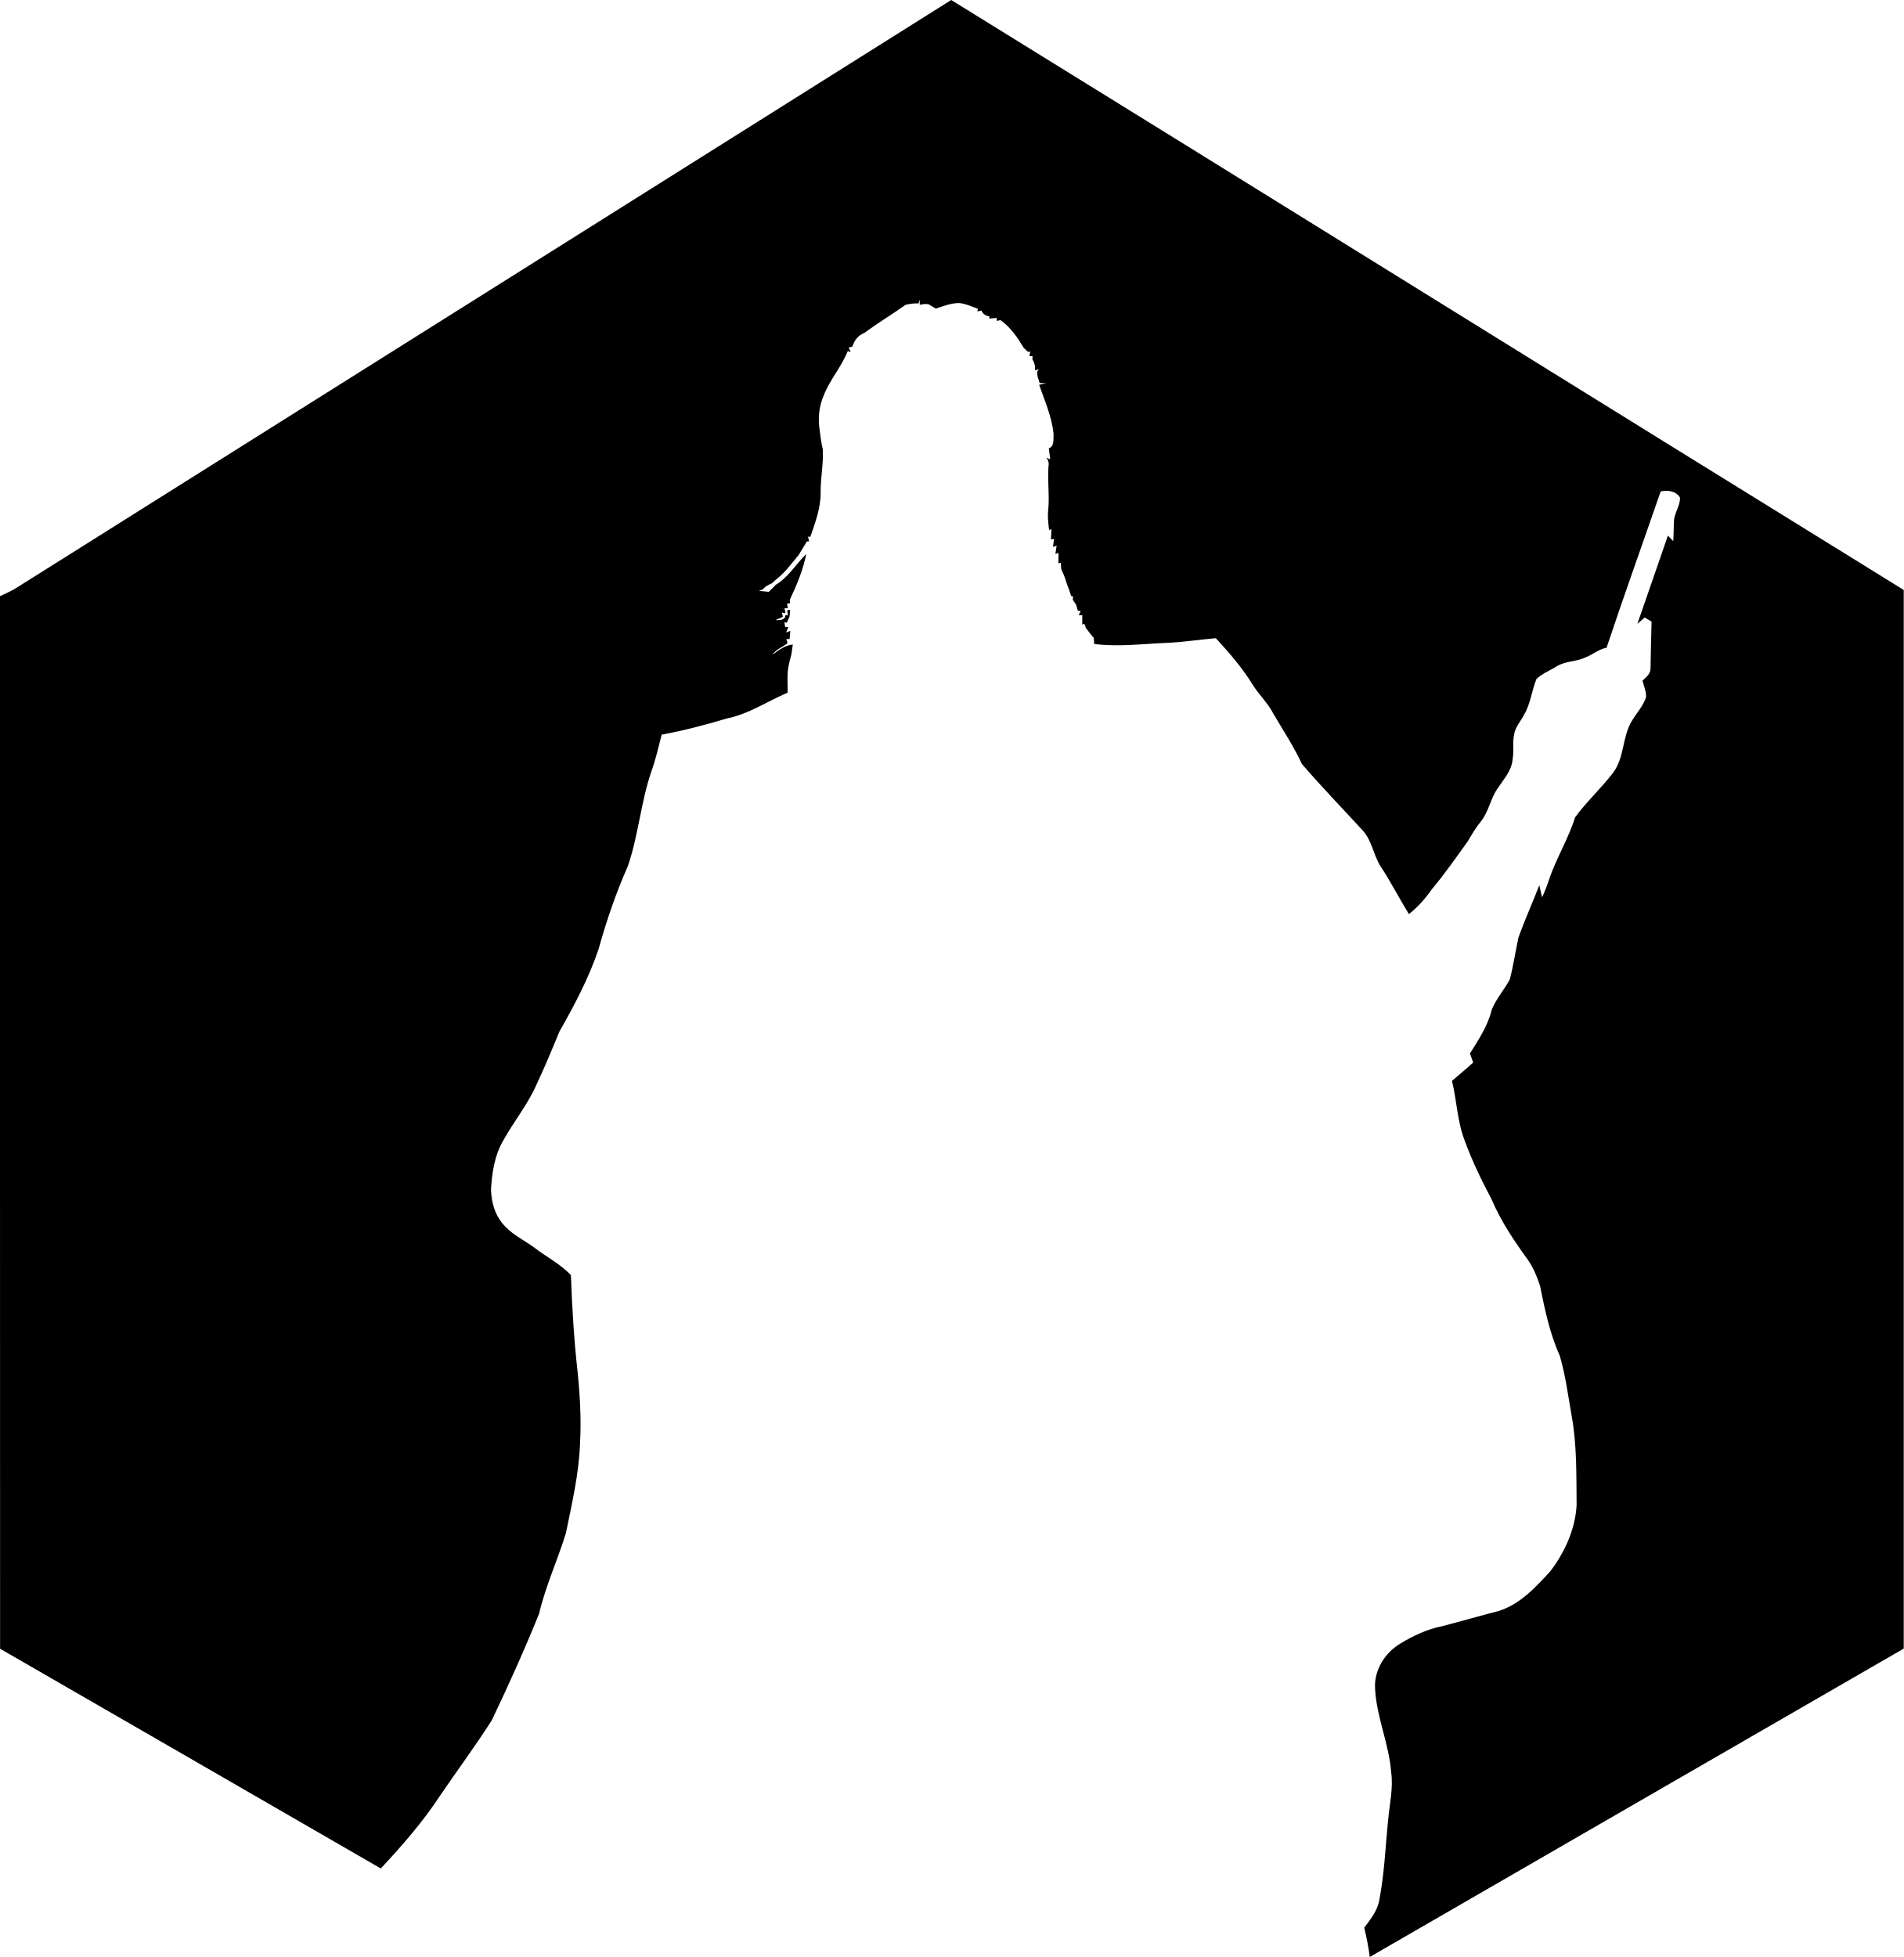
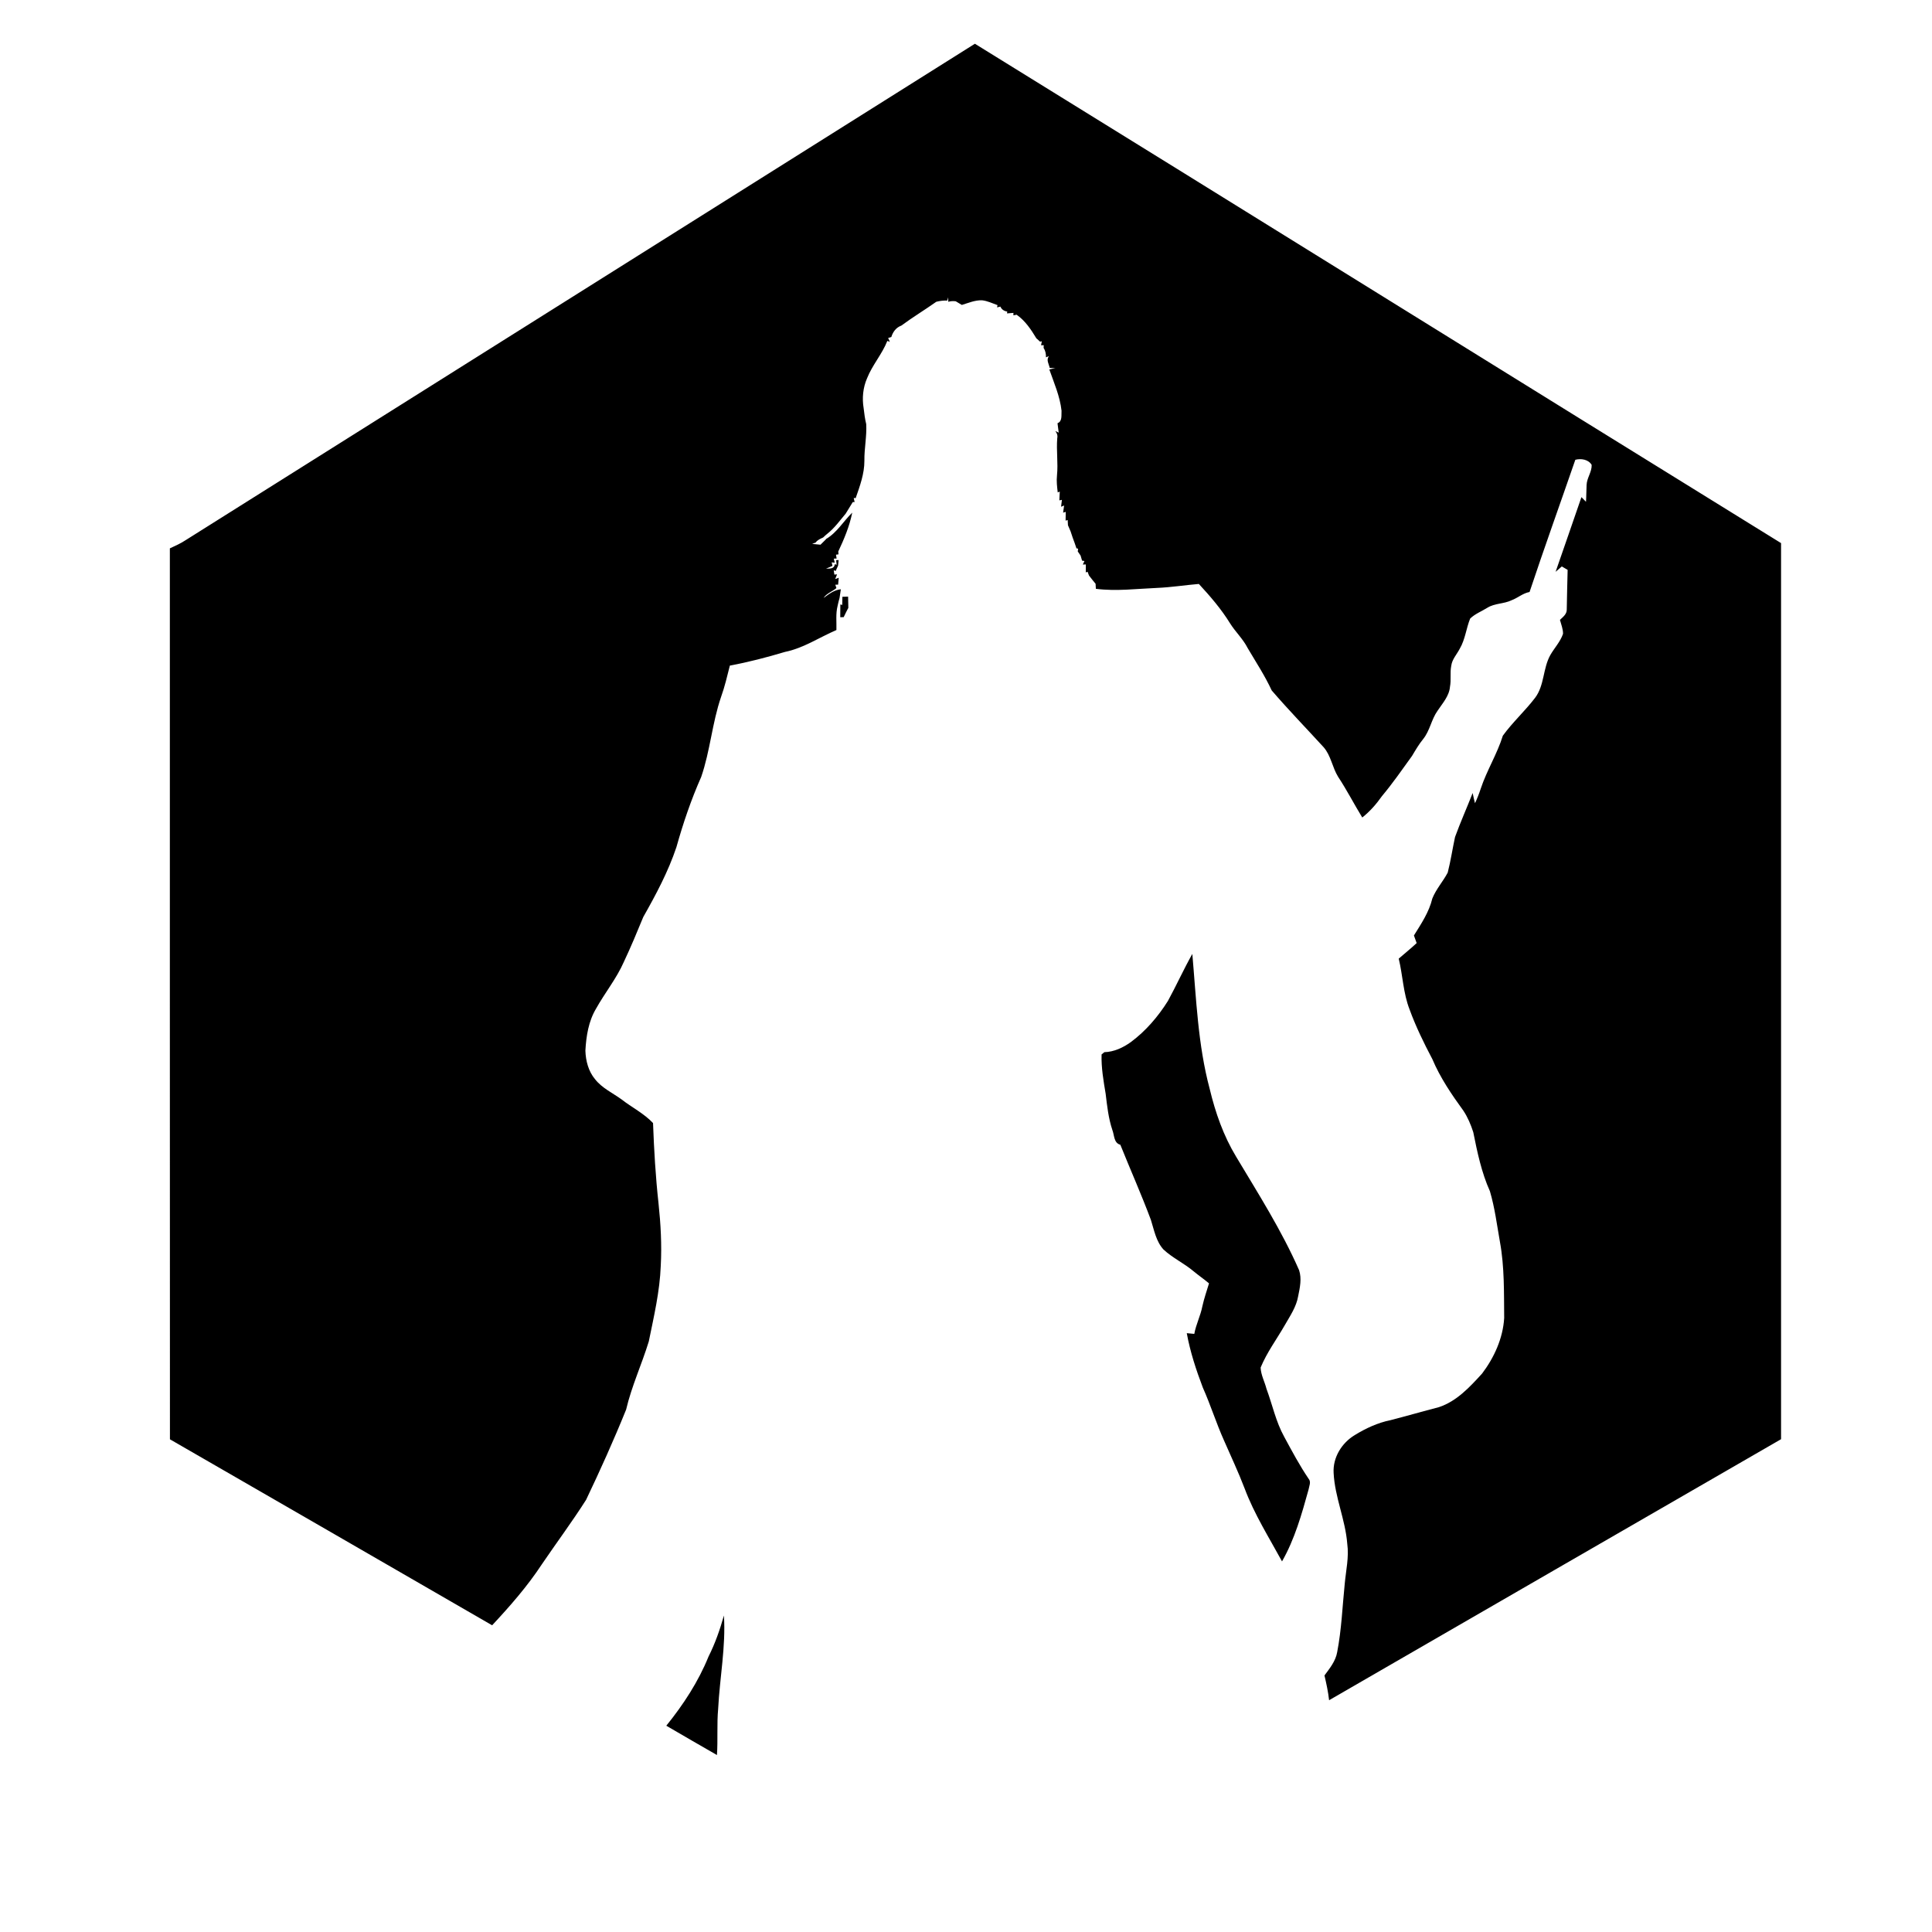
- <svg xmlns="http://www.w3.org/2000/svg" width="66.717" height="68.591" viewBox="0 0 66.717 68.591">
-   <path fill-rule="evenodd" d="M0.663 20.549C11.553 13.698 22.446 6.852 33.335 0C44.47 6.88 55.582 13.797 66.716 20.677C66.716 33.046 66.716 45.414 66.716 57.782C60.479 61.386 54.237 64.984 48.002 68.591C47.963 68.243 47.889 67.903 47.81 67.565C48.028 67.271 48.274 66.969 48.337 66.598C48.517 65.665 48.552 64.713 48.649 63.77C48.699 63.217 48.831 62.666 48.753 62.11C48.676 61.112 48.237 60.179 48.189 59.18C48.151 58.542 48.525 57.938 49.062 57.613C49.517 57.334 50.011 57.102 50.539 56.996C51.21 56.823 51.877 56.629 52.547 56.456C53.286 56.212 53.828 55.622 54.337 55.063C54.839 54.4 55.201 53.602 55.252 52.764C55.241 51.713 55.266 50.654 55.077 49.616C54.952 48.912 54.864 48.2 54.661 47.514C54.312 46.739 54.138 45.9 53.971 45.071C53.872 44.76 53.743 44.454 53.563 44.182C53.074 43.508 52.601 42.812 52.276 42.043C51.925 41.377 51.593 40.698 51.335 39.991C51.071 39.316 51.054 38.583 50.885 37.883C51.131 37.667 51.388 37.464 51.627 37.239C51.589 37.134 51.55 37.028 51.514 36.924C51.815 36.441 52.142 35.955 52.276 35.394C52.431 35.005 52.72 34.689 52.913 34.322C53.037 33.836 53.111 33.337 53.217 32.847C53.44 32.233 53.708 31.635 53.946 31.026C53.975 31.167 54.007 31.307 54.042 31.448C54.135 31.253 54.213 31.052 54.28 30.847C54.53 30.092 54.961 29.41 55.197 28.651C55.6 28.094 56.116 27.628 56.532 27.082C56.922 26.564 56.852 25.863 57.164 25.309C57.333 25.015 57.578 24.759 57.688 24.433C57.691 24.234 57.61 24.046 57.561 23.856C57.685 23.737 57.846 23.621 57.842 23.429C57.856 22.882 57.86 22.333 57.879 21.786C57.798 21.738 57.718 21.69 57.638 21.643C57.551 21.717 57.466 21.791 57.381 21.866C57.737 20.834 58.097 19.805 58.451 18.773C58.498 18.822 58.592 18.918 58.639 18.966C58.656 18.734 58.651 18.501 58.664 18.268C58.675 17.978 58.886 17.727 58.874 17.438C58.74 17.211 58.436 17.165 58.197 17.227C57.567 19.052 56.912 20.869 56.302 22.702C56.026 22.751 55.814 22.948 55.556 23.044C55.237 23.198 54.859 23.164 54.555 23.354C54.318 23.503 54.041 23.606 53.842 23.803C53.678 24.212 53.637 24.668 53.411 25.052C53.29 25.287 53.092 25.491 53.059 25.762C53.002 26.046 53.062 26.337 53.007 26.622C52.976 27.012 52.697 27.31 52.492 27.621C52.236 27.978 52.177 28.439 51.901 28.786C51.721 29.004 51.58 29.248 51.436 29.49C51.031 30.052 50.636 30.622 50.191 31.152C49.959 31.483 49.693 31.788 49.375 32.039C49.033 31.482 48.735 30.898 48.374 30.352C48.134 29.965 48.08 29.477 47.775 29.128C47.058 28.345 46.317 27.582 45.626 26.778C45.342 26.167 44.971 25.602 44.629 25.023C44.439 24.647 44.126 24.358 43.903 24.003C43.538 23.41 43.08 22.878 42.608 22.368C42.032 22.417 41.459 22.508 40.881 22.532C40.036 22.567 39.188 22.678 38.344 22.57C38.342 22.518 38.335 22.413 38.332 22.362C38.236 22.252 38.151 22.133 38.06 22.019C38.045 21.98 38.015 21.902 38 21.863L37.927 21.892C37.927 21.781 37.928 21.67 37.929 21.56L37.804 21.565L37.871 21.419C37.846 21.415 37.798 21.407 37.773 21.403C37.757 21.351 37.727 21.245 37.711 21.192C37.681 21.15 37.624 21.066 37.595 21.024C37.598 20.995 37.605 20.937 37.608 20.907L37.541 20.894C37.492 20.742 37.438 20.593 37.382 20.444C37.354 20.361 37.327 20.277 37.299 20.195C37.263 20.108 37.226 20.023 37.188 19.937C37.186 19.883 37.18 19.777 37.177 19.723L37.091 19.744C37.092 19.624 37.094 19.503 37.096 19.383L36.987 19.417C36.997 19.343 37.019 19.196 37.029 19.122L36.903 19.171C36.912 19.1 36.93 18.957 36.938 18.887L36.831 18.907C36.837 18.786 36.843 18.665 36.849 18.544L36.765 18.579C36.738 18.345 36.708 18.11 36.734 17.876C36.786 17.363 36.703 16.849 36.745 16.336C36.768 16.223 36.737 16.122 36.663 16.038L36.805 16.102C36.786 15.973 36.77 15.842 36.756 15.713C36.965 15.636 36.909 15.37 36.922 15.194C36.857 14.602 36.613 14.047 36.417 13.488C36.5 13.467 36.583 13.446 36.667 13.425C36.587 13.43 36.509 13.428 36.432 13.422C36.401 13.264 36.273 13.082 36.407 12.933C36.375 12.946 36.31 12.972 36.278 12.984C36.282 12.847 36.257 12.712 36.18 12.597C36.181 12.568 36.183 12.511 36.185 12.482L36.074 12.484C36.082 12.443 36.099 12.361 36.107 12.32L36.032 12.336C36 12.305 35.935 12.244 35.901 12.214L35.886 12.207C35.662 11.836 35.422 11.473 35.062 11.22C35.029 11.227 34.962 11.24 34.929 11.247L34.931 11.144C34.864 11.149 34.732 11.16 34.665 11.166L34.674 11.089C34.545 11.071 34.443 11.005 34.391 10.884C34.356 10.893 34.287 10.908 34.252 10.916L34.272 10.823C34.06 10.749 33.853 10.646 33.627 10.623C33.337 10.614 33.066 10.732 32.794 10.815C32.71 10.765 32.626 10.714 32.542 10.664C32.437 10.649 32.334 10.656 32.232 10.684C32.232 10.638 32.232 10.547 32.231 10.5C32.221 10.534 32.201 10.601 32.191 10.634C32.037 10.629 31.885 10.646 31.737 10.684C31.26 11.022 30.759 11.322 30.291 11.67C30.072 11.751 29.941 11.928 29.874 12.144L29.742 12.183C29.76 12.223 29.797 12.303 29.814 12.342L29.709 12.304C29.493 12.852 29.088 13.301 28.871 13.85C28.701 14.238 28.658 14.675 28.728 15.091C28.754 15.312 28.782 15.534 28.835 15.751C28.862 16.259 28.752 16.76 28.759 17.267C28.762 17.807 28.572 18.314 28.398 18.815L28.317 18.808C28.327 18.85 28.345 18.934 28.354 18.977L28.279 18.977C28.184 19.137 28.086 19.297 27.986 19.455C27.745 19.742 27.525 20.052 27.229 20.286C27.167 20.336 27.107 20.389 27.05 20.445C26.937 20.498 26.815 20.545 26.742 20.653C26.706 20.668 26.632 20.696 26.596 20.71C26.682 20.718 26.855 20.735 26.942 20.743C27.019 20.674 27.086 20.594 27.163 20.524L27.167 20.509C27.622 20.245 27.889 19.775 28.256 19.416C28.144 19.977 27.92 20.509 27.677 21.025C27.679 21.054 27.684 21.113 27.687 21.142L27.582 21.157C27.589 21.197 27.602 21.276 27.61 21.315L27.492 21.321C27.502 21.363 27.521 21.446 27.53 21.488L27.404 21.474C27.412 21.511 27.429 21.584 27.437 21.62C27.348 21.657 27.259 21.696 27.172 21.736C27.32 21.73 27.515 21.753 27.531 21.552L27.61 21.572C27.605 21.525 27.594 21.431 27.589 21.384L27.692 21.379C27.687 21.437 27.676 21.551 27.67 21.608C27.645 21.663 27.596 21.774 27.571 21.83L27.49 21.802C27.497 21.846 27.509 21.936 27.516 21.981L27.627 21.972C27.608 22.02 27.569 22.117 27.55 22.166C27.587 22.152 27.66 22.126 27.697 22.113C27.687 22.207 27.679 22.302 27.672 22.398L27.555 22.399C27.567 22.434 27.589 22.505 27.601 22.54C27.432 22.684 27.188 22.759 27.068 22.949C27.286 22.793 27.506 22.615 27.784 22.589C27.771 22.678 27.744 22.857 27.732 22.946C27.697 23.056 27.673 23.17 27.648 23.282C27.567 23.608 27.611 23.945 27.601 24.277C26.891 24.582 26.236 25.028 25.468 25.183C24.717 25.408 23.96 25.606 23.188 25.749C23.078 26.183 22.977 26.621 22.826 27.043C22.454 28.124 22.375 29.28 22.002 30.36C21.585 31.3 21.252 32.276 20.976 33.267C20.636 34.281 20.13 35.229 19.604 36.157C19.347 36.782 19.088 37.405 18.8 38.016C18.497 38.708 18.013 39.297 17.648 39.954C17.335 40.477 17.24 41.094 17.207 41.693C17.219 42.112 17.332 42.551 17.608 42.878C17.895 43.244 18.329 43.442 18.698 43.708C19.128 44.045 19.628 44.29 20.007 44.692C20.048 45.799 20.112 46.908 20.234 48.012C20.325 48.869 20.374 49.734 20.327 50.597C20.288 51.659 20.043 52.698 19.832 53.735C19.541 54.683 19.12 55.587 18.893 56.556C18.382 57.82 17.822 59.065 17.234 60.295C16.655 61.204 16.01 62.07 15.404 62.962C14.807 63.872 14.086 64.693 13.345 65.488C8.898 62.92 4.452 60.35 0.003 57.787C-0.003 45.49 0.002 33.193 0 20.895C0.227 20.79 0.456 20.688 0.663 20.549Z">
-     </path>
+ <svg xmlns="http://www.w3.org/2000/svg" width="960pt" height="960pt" viewBox="0 0 960 960" version="1.1">
+   <g>
+     <path d=" M 92.36 268.33 C 223.04 186.12 353.75 103.96 484.42 21.74 C 618.04 104.30 751.39 187.30 885.00 269.87 C 885.00 418.29 885.00 566.71 885.00 715.13 C 810.15 758.37 735.25 801.55 660.42 844.83 C 659.96 840.66 659.07 836.58 658.12 832.52 C 660.74 828.99 663.69 825.37 664.44 820.92 C 666.61 809.72 667.03 798.30 668.19 786.98 C 668.79 780.35 670.37 773.73 669.44 767.06 C 668.52 755.09 663.25 743.89 662.67 731.90 C 662.22 724.25 666.70 717.00 673.14 713.10 C 678.61 709.75 684.54 706.96 690.87 705.69 C 698.92 703.62 706.92 701.29 714.97 699.21 C 723.83 696.29 730.34 689.20 736.45 682.50 C 742.47 674.54 746.81 664.96 747.42 654.91 C 747.29 642.30 747.59 629.59 745.32 617.13 C 743.82 608.69 742.77 600.14 740.33 591.91 C 736.15 582.61 734.06 572.54 732.06 562.59 C 730.87 558.86 729.32 555.19 727.16 551.92 C 721.29 543.84 715.61 535.49 711.72 526.26 C 707.50 518.26 703.52 510.12 700.42 501.63 C 697.25 493.53 697.05 484.73 695.02 476.34 C 697.97 473.75 701.06 471.31 703.93 468.61 C 703.47 467.35 703.00 466.08 702.57 464.83 C 706.18 459.03 710.11 453.20 711.71 446.47 C 713.57 441.80 717.04 438.01 719.36 433.60 C 720.85 427.77 721.73 421.78 723.00 415.90 C 725.68 408.53 728.90 401.36 731.75 394.05 C 732.10 395.74 732.48 397.42 732.91 399.11 C 734.02 396.77 734.96 394.36 735.76 391.90 C 738.76 382.84 743.93 374.66 746.76 365.55 C 751.60 358.87 757.79 353.28 762.79 346.73 C 767.47 340.51 766.62 332.10 770.37 325.45 C 772.40 321.92 775.34 318.85 776.66 314.94 C 776.70 312.55 775.72 310.29 775.13 308.01 C 776.62 306.58 778.55 305.19 778.51 302.89 C 778.68 296.32 778.72 289.74 778.95 283.17 C 777.98 282.59 777.02 282.02 776.06 281.46 C 775.02 282.34 773.99 283.23 772.97 284.13 C 777.25 271.75 781.57 259.40 785.81 247.02 C 786.38 247.60 787.51 248.76 788.07 249.33 C 788.27 246.55 788.22 243.75 788.37 240.96 C 788.50 237.48 791.03 234.47 790.89 231.00 C 789.28 228.27 785.63 227.72 782.77 228.46 C 775.21 250.36 767.35 272.17 760.03 294.16 C 756.72 294.75 754.17 297.12 751.07 298.27 C 747.25 300.12 742.71 299.71 739.06 301.99 C 736.22 303.78 732.90 305.01 730.50 307.38 C 728.54 312.28 728.05 317.75 725.33 322.37 C 723.88 325.18 721.50 327.63 721.11 330.88 C 720.43 334.29 721.15 337.79 720.49 341.21 C 720.11 345.88 716.77 349.46 714.30 353.19 C 711.24 357.48 710.53 363.01 707.21 367.17 C 705.06 369.79 703.36 372.72 701.63 375.62 C 696.77 382.36 692.03 389.20 686.70 395.57 C 683.91 399.53 680.72 403.20 676.90 406.21 C 672.80 399.52 669.22 392.52 664.89 385.97 C 662.01 381.32 661.36 375.46 657.70 371.28 C 649.10 361.88 640.21 352.73 631.91 343.08 C 628.50 335.74 624.06 328.97 619.95 322.01 C 617.67 317.50 613.91 314.03 611.24 309.78 C 606.86 302.66 601.36 296.28 595.70 290.16 C 588.78 290.74 581.91 291.84 574.97 292.13 C 564.84 292.55 554.66 293.88 544.53 292.58 C 544.50 291.96 544.42 290.70 544.39 290.08 C 543.23 288.76 542.22 287.33 541.12 285.97 C 540.94 285.50 540.58 284.57 540.40 284.10 L 539.53 284.44 C 539.53 283.11 539.54 281.78 539.55 280.46 L 538.05 280.52 L 538.86 278.77 C 538.56 278.72 537.98 278.63 537.68 278.58 C 537.49 277.95 537.12 276.68 536.93 276.04 C 536.58 275.54 535.89 274.53 535.54 274.03 C 535.58 273.68 535.66 272.98 535.70 272.63 L 534.89 272.47 C 534.30 270.65 533.66 268.85 532.98 267.07 C 532.65 266.07 532.32 265.07 531.99 264.08 C 531.56 263.04 531.11 262.01 530.66 260.98 C 530.63 260.34 530.56 259.06 530.53 258.42 L 529.49 258.67 C 529.51 257.23 529.53 255.78 529.56 254.34 L 528.25 254.74 C 528.37 253.85 528.63 252.09 528.75 251.20 L 527.24 251.79 C 527.35 250.94 527.56 249.23 527.66 248.38 L 526.38 248.62 C 526.45 247.17 526.52 245.72 526.59 244.27 L 525.58 244.69 C 525.26 241.88 524.90 239.06 525.21 236.25 C 525.83 230.09 524.84 223.93 525.34 217.77 C 525.62 216.42 525.25 215.21 524.36 214.19 L 526.06 214.97 C 525.84 213.41 525.64 211.85 525.47 210.29 C 527.98 209.37 527.31 206.18 527.47 204.07 C 526.69 196.96 523.76 190.31 521.41 183.60 C 522.40 183.34 523.40 183.09 524.40 182.84 C 523.45 182.90 522.51 182.88 521.59 182.80 C 521.21 180.91 519.68 178.73 521.28 176.94 C 520.90 177.09 520.12 177.40 519.74 177.55 C 519.78 175.90 519.49 174.28 518.56 172.90 C 518.57 172.56 518.60 171.87 518.62 171.53 L 517.29 171.55 C 517.39 171.06 517.59 170.07 517.69 169.58 L 516.79 169.77 C 516.40 169.40 515.62 168.67 515.22 168.31 L 515.03 168.22 C 512.35 163.77 509.47 159.42 505.15 156.38 C 504.75 156.46 503.95 156.62 503.55 156.70 L 503.57 155.47 C 502.77 155.53 501.18 155.66 500.38 155.73 L 500.49 154.81 C 498.94 154.59 497.72 153.80 497.09 152.35 C 496.67 152.45 495.84 152.63 495.42 152.73 L 495.67 151.62 C 493.12 150.73 490.64 149.49 487.93 149.21 C 484.45 149.11 481.19 150.53 477.93 151.52 C 476.92 150.92 475.91 150.31 474.91 149.71 C 473.65 149.53 472.41 149.61 471.19 149.95 C 471.19 149.40 471.18 148.30 471.17 147.74 C 471.05 148.15 470.81 148.95 470.69 149.35 C 468.84 149.29 467.02 149.49 465.24 149.95 C 459.52 154.00 453.51 157.61 447.89 161.78 C 445.26 162.75 443.69 164.87 442.89 167.47 L 441.31 167.94 C 441.52 168.42 441.96 169.38 442.17 169.85 L 440.91 169.39 C 438.32 175.97 433.46 181.35 430.85 187.94 C 428.81 192.59 428.30 197.84 429.14 202.83 C 429.45 205.49 429.78 208.15 430.42 210.75 C 430.75 216.85 429.42 222.86 429.51 228.95 C 429.54 235.42 427.26 241.51 425.18 247.52 L 424.21 247.44 C 424.32 247.94 424.54 248.95 424.65 249.46 L 423.75 249.46 C 422.61 251.39 421.43 253.30 420.23 255.20 C 417.34 258.64 414.70 262.36 411.15 265.17 C 410.40 265.77 409.68 266.41 409.00 267.08 C 407.65 267.72 406.18 268.28 405.31 269.58 C 404.87 269.75 403.99 270.09 403.55 270.26 C 404.59 270.36 406.66 270.56 407.70 270.66 C 408.63 269.83 409.43 268.87 410.36 268.03 L 410.41 267.85 C 415.87 264.68 419.07 259.04 423.47 254.73 C 422.13 261.46 419.44 267.85 416.53 274.04 C 416.55 274.39 416.61 275.09 416.64 275.45 L 415.39 275.63 C 415.47 276.10 415.63 277.05 415.72 277.52 L 414.30 277.59 C 414.42 278.09 414.65 279.09 414.76 279.59 L 413.25 279.43 C 413.35 279.87 413.55 280.75 413.65 281.18 C 412.58 281.62 411.51 282.09 410.46 282.57 C 412.24 282.50 414.58 282.77 414.77 280.37 L 415.72 280.60 C 415.66 280.04 415.53 278.91 415.47 278.35 L 416.71 278.29 C 416.64 278.98 416.51 280.35 416.44 281.03 C 416.14 281.70 415.55 283.03 415.25 283.70 L 414.28 283.36 C 414.36 283.89 414.51 284.97 414.59 285.51 L 415.93 285.40 C 415.70 285.98 415.23 287.15 415.00 287.73 C 415.44 287.57 416.32 287.25 416.76 287.09 C 416.65 288.23 416.55 289.37 416.46 290.51 L 415.06 290.53 C 415.20 290.95 415.47 291.80 415.61 292.22 C 413.59 293.95 410.66 294.85 409.22 297.13 C 411.83 295.25 414.47 293.12 417.81 292.81 C 417.65 293.88 417.33 296.02 417.18 297.09 C 416.76 298.41 416.48 299.78 416.18 301.13 C 415.20 305.03 415.73 309.08 415.61 313.06 C 407.09 316.72 399.23 322.08 390.02 323.94 C 381.00 326.64 371.92 329.01 362.66 330.73 C 361.34 335.94 360.13 341.19 358.31 346.25 C 353.85 359.23 352.90 373.10 348.42 386.06 C 343.42 397.34 339.43 409.05 336.11 420.94 C 332.03 433.11 325.96 444.49 319.65 455.63 C 316.57 463.12 313.46 470.60 310.00 477.93 C 306.36 486.23 300.56 493.31 296.18 501.19 C 292.42 507.46 291.28 514.87 290.88 522.06 C 291.03 527.09 292.39 532.35 295.70 536.28 C 299.14 540.67 304.35 543.04 308.78 546.24 C 313.94 550.28 319.94 553.22 324.49 558.04 C 324.98 571.33 325.75 584.64 327.21 597.88 C 328.30 608.17 328.89 618.55 328.33 628.91 C 327.86 641.65 324.92 654.12 322.38 666.56 C 318.89 677.94 313.84 688.79 311.12 700.41 C 304.99 715.58 298.26 730.52 291.21 745.28 C 284.26 756.19 276.52 766.58 269.25 777.28 C 262.08 788.20 253.43 798.06 244.54 807.60 C 191.18 776.78 137.83 745.94 84.44 715.18 C 84.36 567.62 84.43 420.05 84.40 272.48 C 87.12 271.22 89.87 270.00 92.36 268.33 Z" />
+     <path d=" M 418.58 296.54 C 419.53 296.51 420.47 296.49 421.42 296.46 C 421.46 298.32 421.52 300.18 421.53 302.04 C 420.73 303.55 419.95 305.09 419.23 306.65 L 417.52 306.70 C 417.56 304.58 417.58 302.46 417.56 300.35 L 418.50 300.60 C 418.52 299.24 418.55 297.89 418.58 296.54 Z" />
+     <path d=" M 580.31 497.41 C 584.54 489.69 588.13 481.66 592.46 474.00 C 594.43 496.42 595.23 519.16 601.08 541.02 C 603.90 552.81 607.93 564.36 614.24 574.78 C 625.26 593.21 636.86 611.42 645.51 631.14 C 646.90 635.34 645.92 639.82 645.06 644.02 C 644.17 649.34 641.04 653.85 638.42 658.44 C 634.40 665.46 629.49 672.01 626.40 679.53 C 626.53 683.21 628.41 686.55 629.31 690.09 C 632.26 698.04 633.98 706.49 638.13 713.96 C 641.94 721.01 645.72 728.11 650.22 734.76 C 651.61 736.32 650.51 738.42 650.20 740.21 C 646.82 752.41 643.35 764.78 637.03 775.85 C 630.54 763.94 623.24 752.38 618.46 739.64 C 615.38 731.54 611.66 723.71 608.21 715.78 C 604.34 707.16 601.54 698.13 597.69 689.51 C 594.34 680.71 591.39 671.72 589.70 662.44 C 590.94 662.55 592.19 662.67 593.44 662.80 C 594.29 658.07 596.55 653.77 597.45 649.07 C 598.31 645.21 599.60 641.47 600.75 637.70 C 598.28 635.62 595.62 633.79 593.13 631.73 C 588.41 627.73 582.68 625.10 578.13 620.88 C 574.43 616.81 573.48 611.23 571.88 606.17 C 567.18 593.57 561.70 581.30 556.69 568.82 C 553.39 567.96 553.74 564.04 552.72 561.47 C 550.77 555.64 550.12 549.53 549.39 543.47 C 548.31 536.99 547.17 530.51 547.37 523.94 C 547.72 523.66 548.41 523.10 548.75 522.82 C 553.57 522.68 558.04 520.58 561.90 517.81 C 569.32 512.31 575.40 505.19 580.31 497.41 Z" />
+     <path d=" M 352.09 823.07 C 355.37 816.59 357.75 809.70 359.72 802.73 C 360.69 818.27 357.63 833.60 356.85 849.07 C 356.15 856.72 356.76 864.41 356.25 872.07 C 347.86 867.21 339.43 862.42 331.08 857.50 C 339.55 847.02 347.03 835.60 352.09 823.07 Z" />
+   </g>
</svg>
